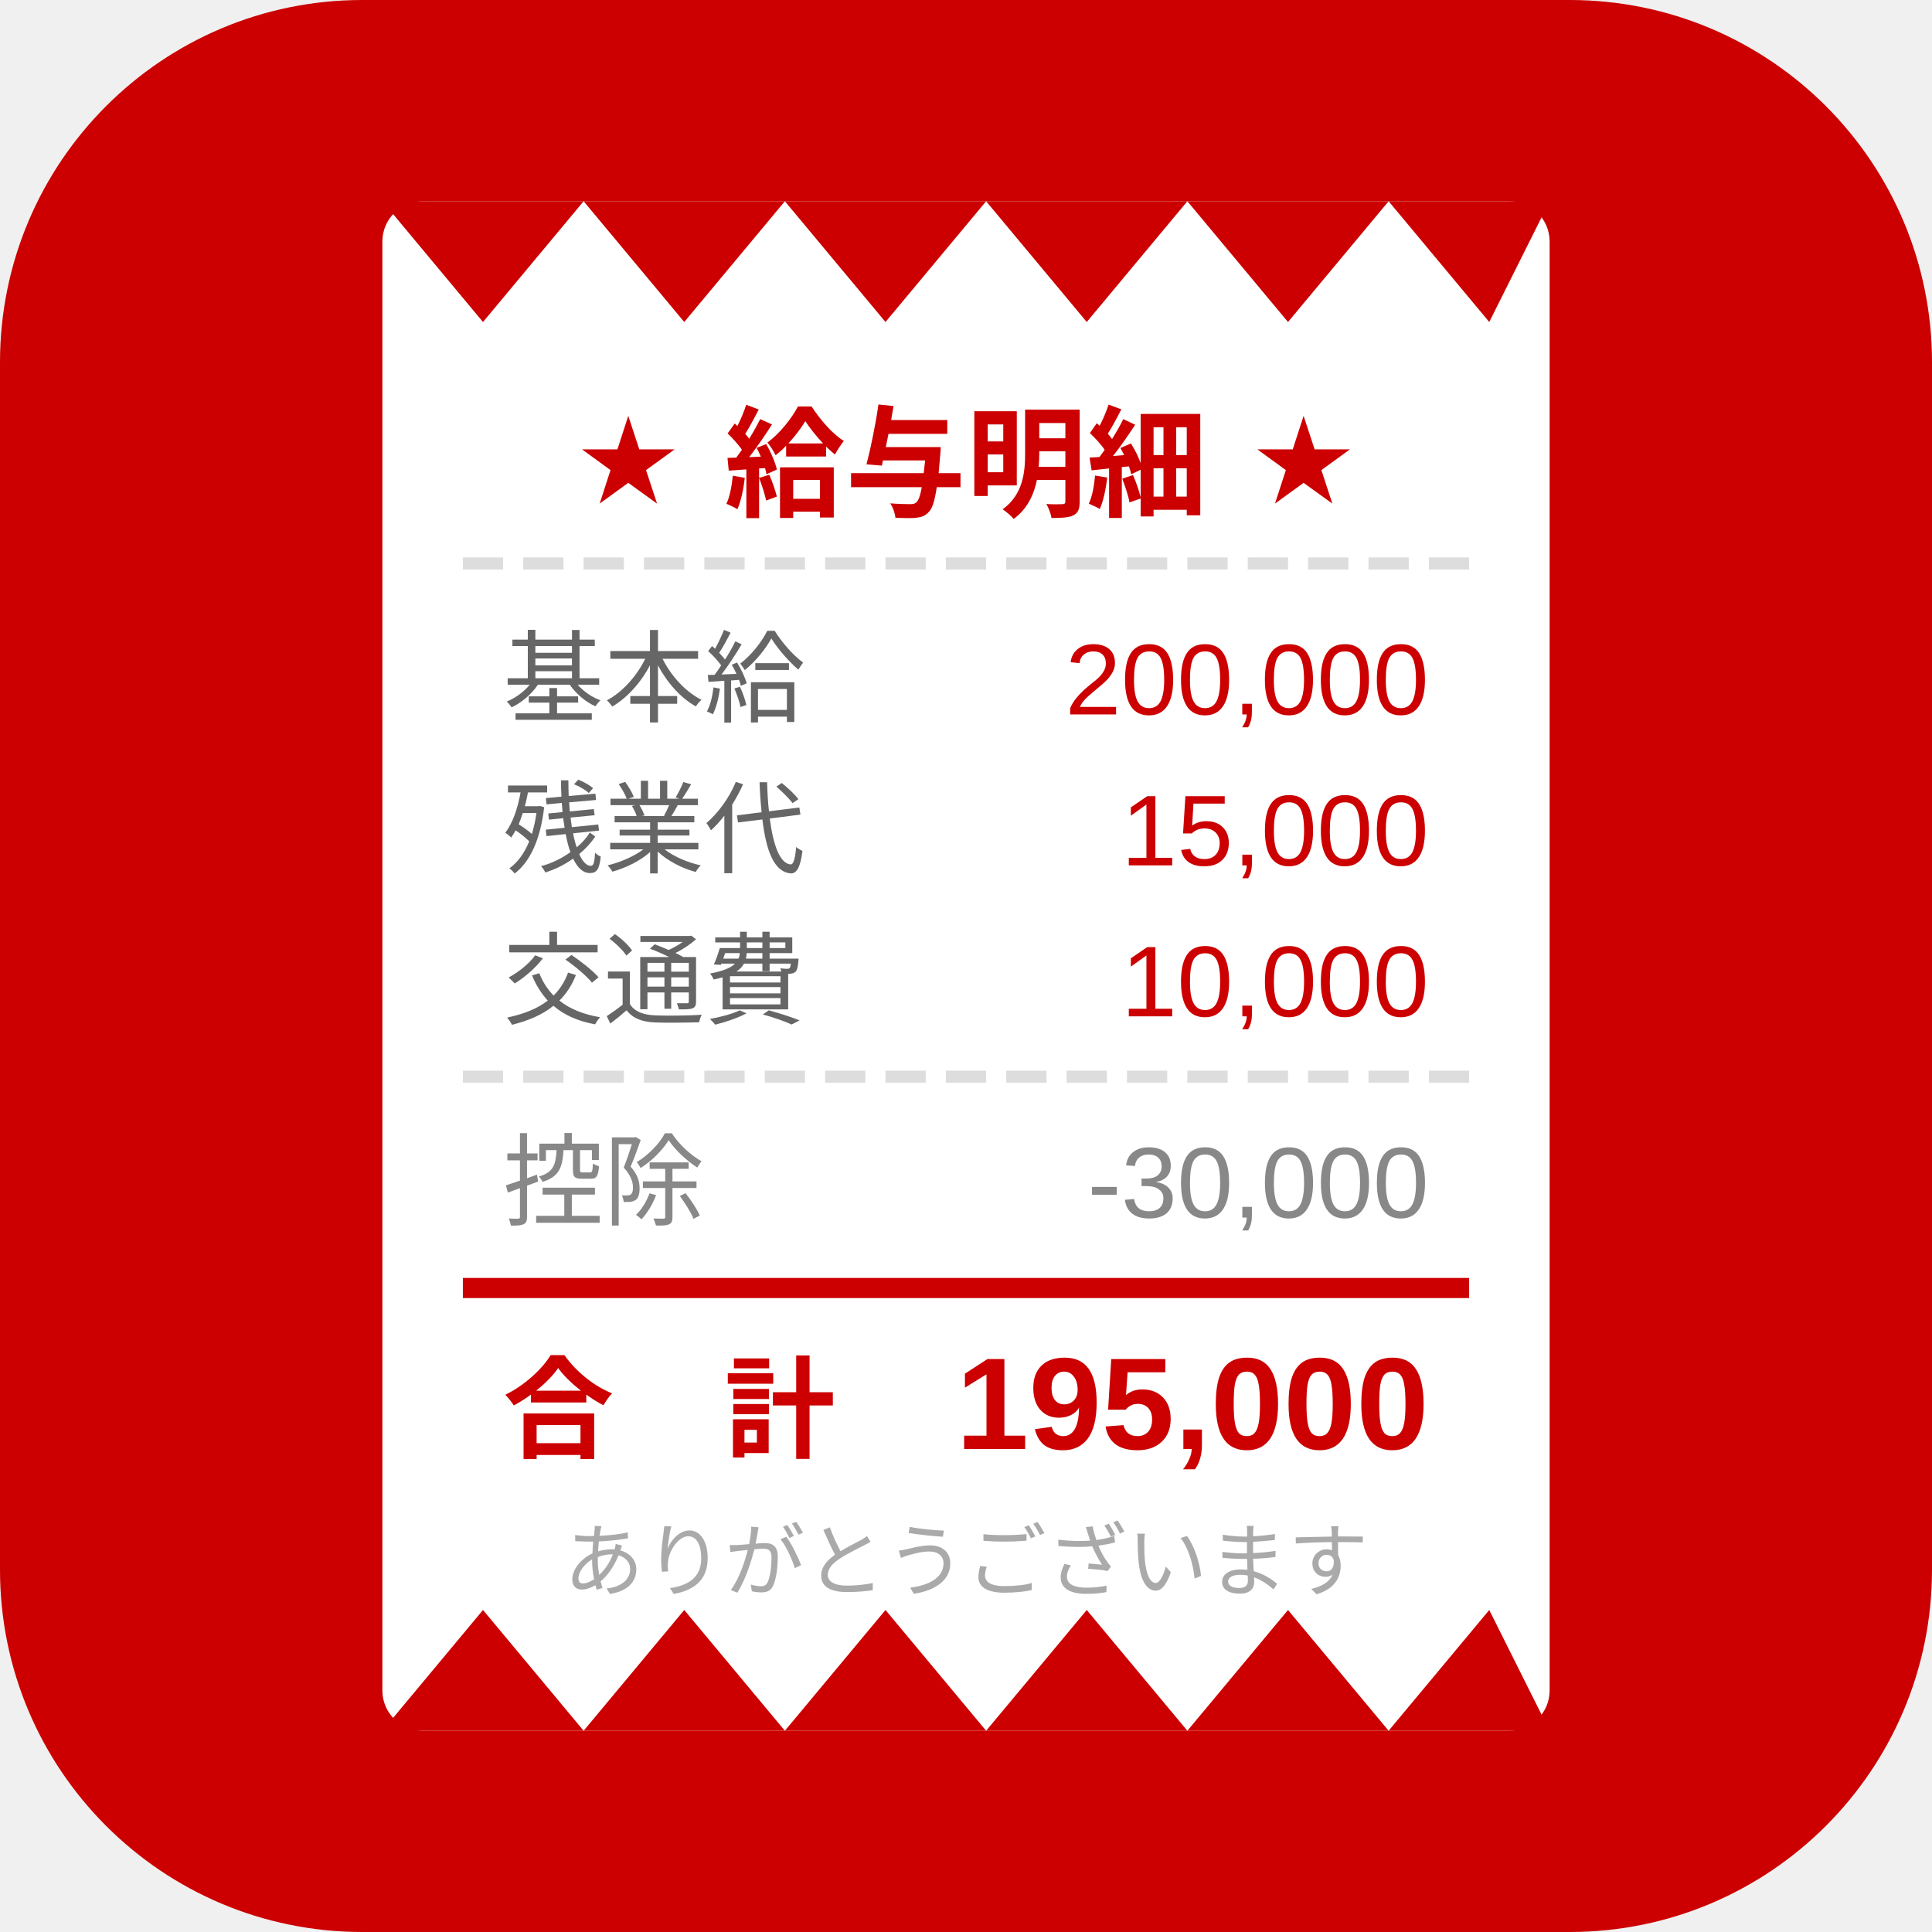
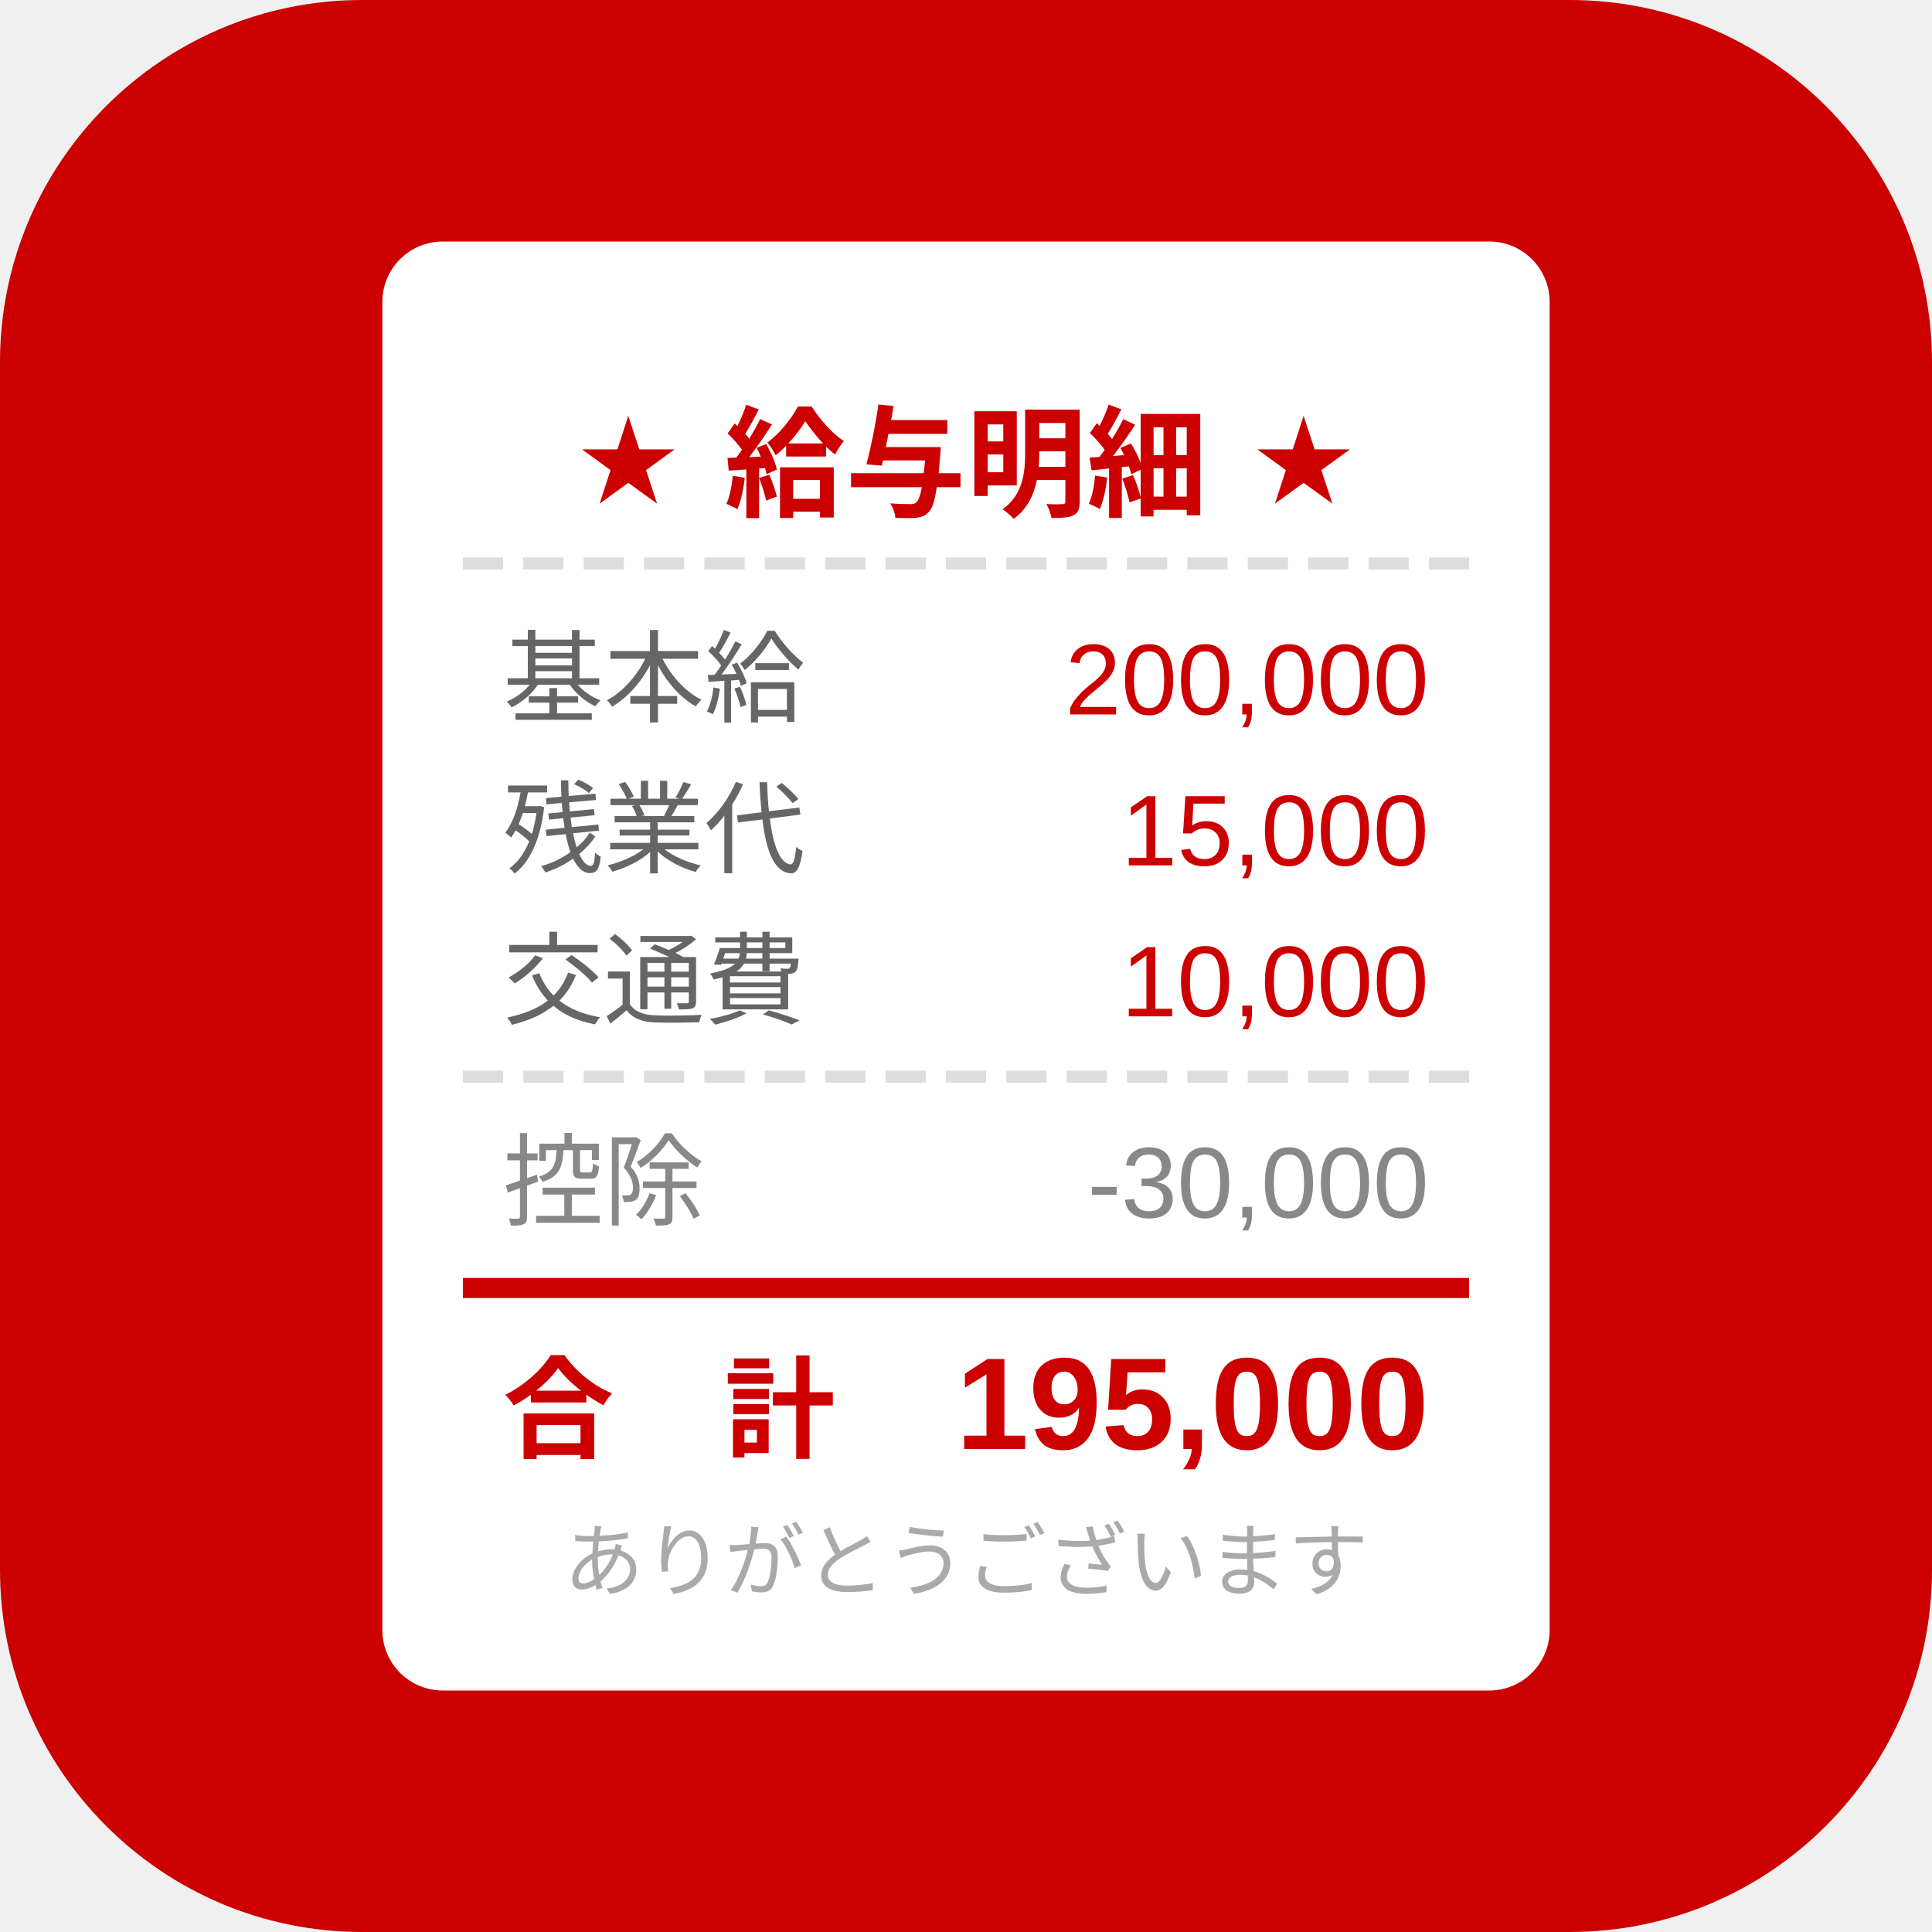
<svg xmlns="http://www.w3.org/2000/svg" viewBox="0 0 192 192">
  <rect width="192" height="192" rx="36" fill="#CC0000" />
-   <rect x="38" y="20" width="116" height="152" rx="4" fill="white" />
-   <polygon points="38,20 48,32 58,20 68,32 78,20 88,32 98,20 108,32 118,20 128,32 138,20 148,32 154,20" fill="#CC0000" />
-   <polygon points="38,172 48,160 58,172 68,160 78,172 88,160 98,172 108,160 118,172 128,160 138,172 148,160 154,172" fill="#CC0000" />
+   <rect x="38" y="24" width="116" height="144" rx="6" fill="white" />
  <text x="96" y="50" font-family="'Hiragino Sans',sans-serif" font-weight="700" font-size="12" fill="#CC0000" text-anchor="middle">★ 給与明細 ★</text>
  <line x1="46" y1="56" x2="146" y2="56" stroke="#ddd" stroke-width="1.2" stroke-dasharray="4,2" />
  <text x="50" y="71" font-size="10" font-family="'Hiragino Sans',sans-serif" fill="#666">基本給</text>
  <text x="142" y="71" font-size="10" font-family="Arial,sans-serif" fill="#CC0000" text-anchor="end">200,000</text>
  <text x="50" y="86" font-size="10" font-family="'Hiragino Sans',sans-serif" fill="#666">残業代</text>
  <text x="142" y="86" font-size="10" font-family="Arial,sans-serif" fill="#CC0000" text-anchor="end">15,000</text>
  <text x="50" y="101" font-size="10" font-family="'Hiragino Sans',sans-serif" fill="#666">交通費</text>
  <text x="142" y="101" font-size="10" font-family="Arial,sans-serif" fill="#CC0000" text-anchor="end">10,000</text>
  <line x1="46" y1="107" x2="146" y2="107" stroke="#ddd" stroke-width="1.2" stroke-dasharray="4,2" />
  <text x="50" y="121" font-size="10" font-family="'Hiragino Sans',sans-serif" fill="#888">控除</text>
  <text x="142" y="121" font-size="10" font-family="Arial,sans-serif" fill="#888" text-anchor="end">-30,000</text>
  <line x1="46" y1="128" x2="146" y2="128" stroke="#CC0000" stroke-width="2" />
  <text x="50" y="144" font-size="11" font-family="'Hiragino Sans',sans-serif" font-weight="700" fill="#CC0000">合　計</text>
  <text x="142" y="144" font-size="13" font-family="Arial,sans-serif" font-weight="700" fill="#CC0000" text-anchor="end">195,000</text>
  <text x="96" y="158" font-size="8" font-family="'Hiragino Sans',sans-serif" fill="#aaa" text-anchor="middle">ありがとうございます</text>
</svg>
